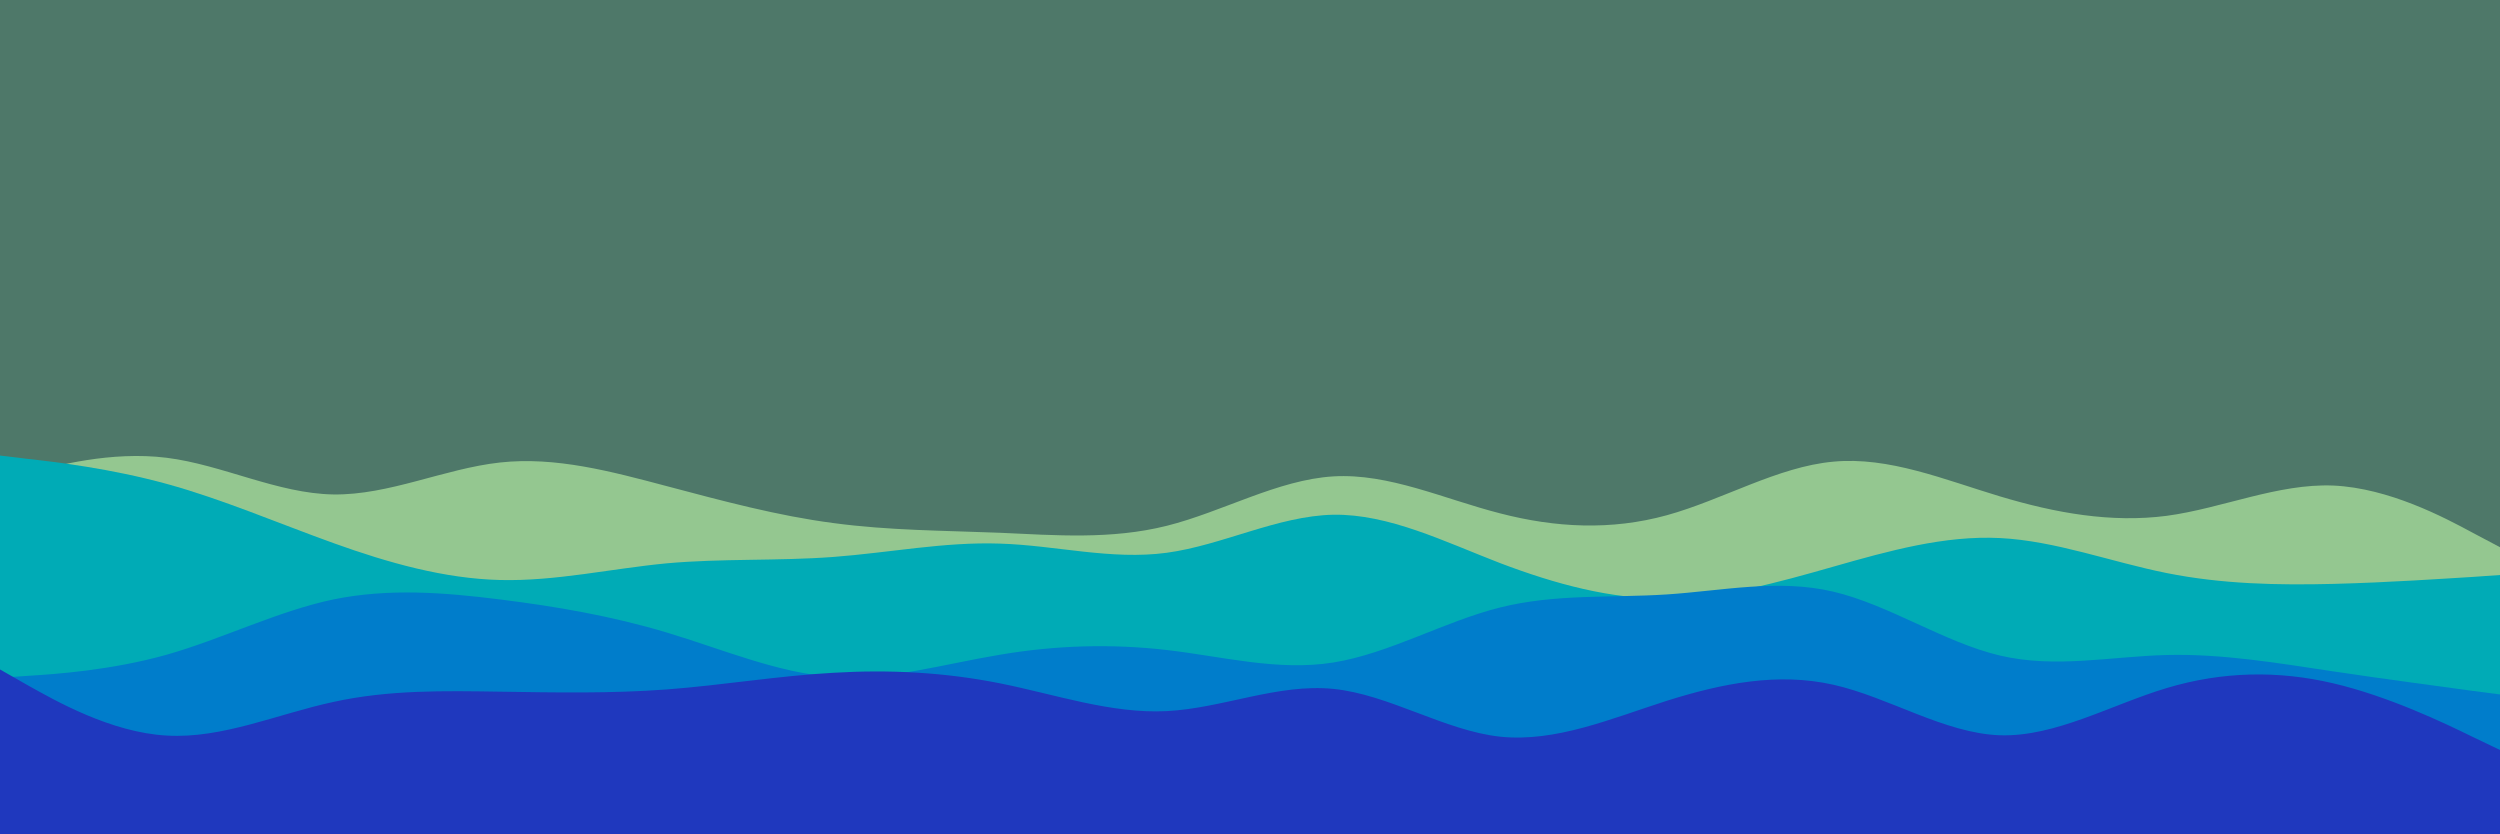
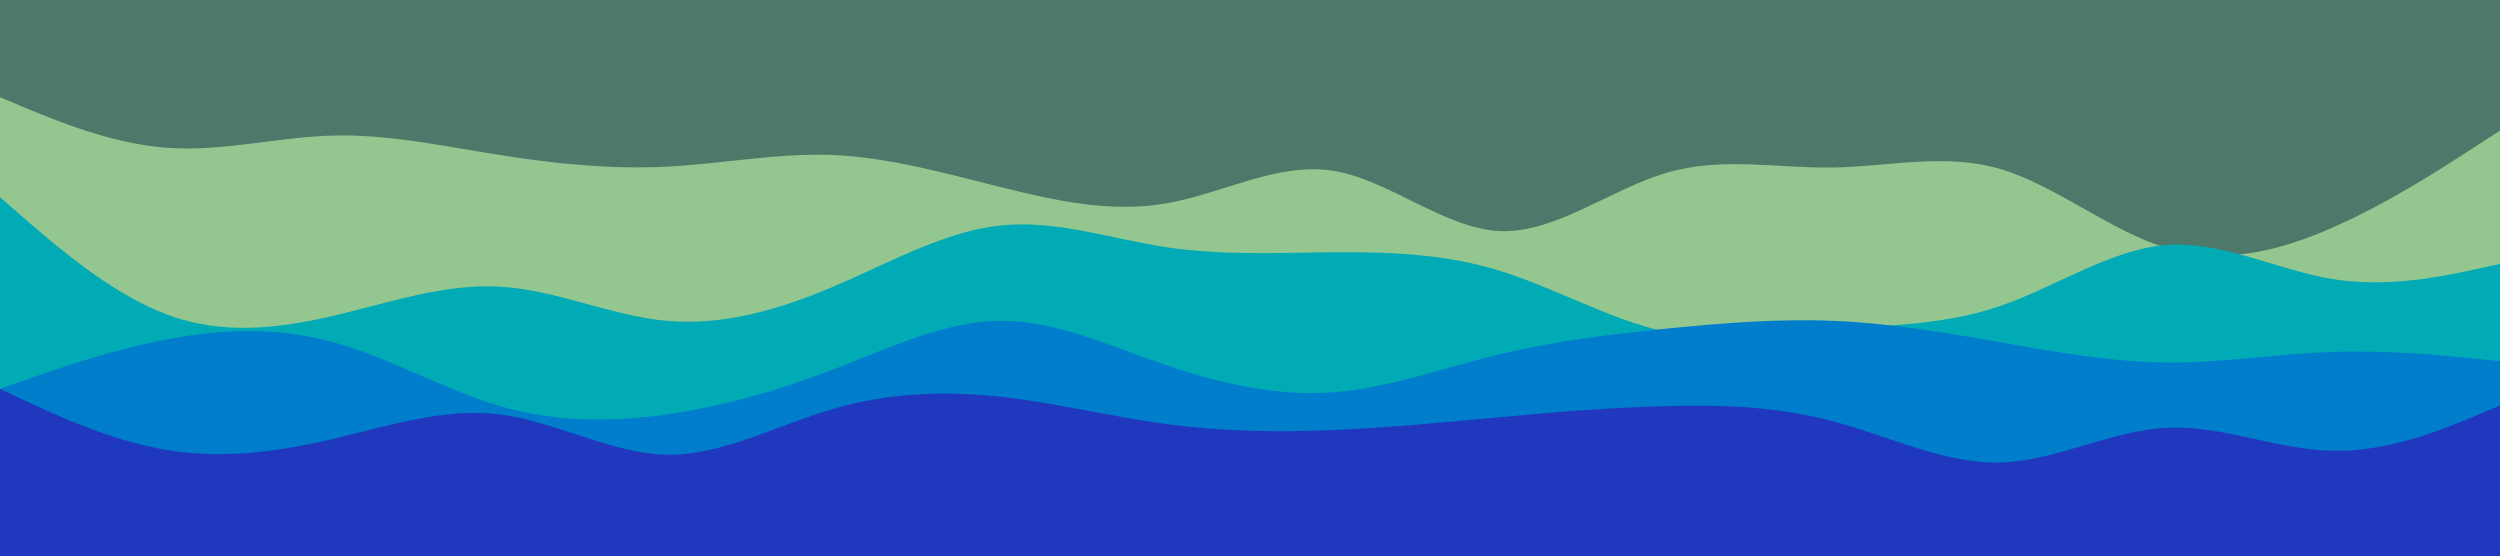
- <svg xmlns="http://www.w3.org/2000/svg" id="visual" viewBox="0 0 900 300" width="900" height="300" version="1.1">
-   <rect x="0" y="0" width="900" height="300" fill="#4e7869" />
-   <path d="M0 173L10 170.3C20 167.7 40 162.3 60 164.8C80 167.3 100 177.7 120 178C140 178.3 160 168.7 180 166.5C200 164.3 220 169.7 240 175C260 180.3 280 185.7 300 188.3C320 191 340 191 360 191.8C380 192.7 400 194.3 420 189.3C440 184.3 460 172.7 480 171.5C500 170.3 520 179.7 540 184.8C560 190 580 191 600 185.5C620 180 640 168 660 166.2C680 164.3 700 172.7 720 178.7C740 184.7 760 188.3 780 185.7C800 183 820 174 840 174.8C860 175.7 880 186.3 890 191.7L900 197L900 301L890 301C880 301 860 301 840 301C820 301 800 301 780 301C760 301 740 301 720 301C700 301 680 301 660 301C640 301 620 301 600 301C580 301 560 301 540 301C520 301 500 301 480 301C460 301 440 301 420 301C400 301 380 301 360 301C340 301 320 301 300 301C280 301 260 301 240 301C220 301 200 301 180 301C160 301 140 301 120 301C100 301 80 301 60 301C40 301 20 301 10 301L0 301Z" fill="#94c790" />
-   <path d="M0 164L10 165.2C20 166.3 40 168.7 60 174.2C80 179.7 100 188.3 120 195.5C140 202.7 160 208.3 180 208.8C200 209.3 220 204.7 240 202.8C260 201 280 202 300 200.5C320 199 340 195 360 195.7C380 196.3 400 201.7 420 199C440 196.3 460 185.7 480 185.3C500 185 520 195 540 202.7C560 210.3 580 215.7 600 215.5C620 215.3 640 209.7 660 204C680 198.3 700 192.7 720 193.7C740 194.7 760 202.3 780 206.3C800 210.3 820 210.7 840 210.2C860 209.7 880 208.3 890 207.7L900 207L900 301L890 301C880 301 860 301 840 301C820 301 800 301 780 301C760 301 740 301 720 301C700 301 680 301 660 301C640 301 620 301 600 301C580 301 560 301 540 301C520 301 500 301 480 301C460 301 440 301 420 301C400 301 380 301 360 301C340 301 320 301 300 301C280 301 260 301 240 301C220 301 200 301 180 301C160 301 140 301 120 301C100 301 80 301 60 301C40 301 20 301 10 301L0 301Z" fill="#00abb6" />
-   <path d="M0 244L10 243.3C20 242.7 40 241.3 60 235.7C80 230 100 220 120 215.8C140 211.7 160 213.3 180 215.8C200 218.3 220 221.7 240 227.7C260 233.7 280 242.3 300 243.7C320 245 340 239 360 235.7C380 232.3 400 231.7 420 234C440 236.3 460 241.7 480 238.5C500 235.3 520 223.7 540 218.7C560 213.7 580 215.3 600 214C620 212.7 640 208.3 660 213C680 217.7 700 231.3 720 236C740 240.7 760 236.3 780 235.8C800 235.3 820 238.7 840 241.7C860 244.7 880 247.3 890 248.7L900 250L900 301L890 301C880 301 860 301 840 301C820 301 800 301 780 301C760 301 740 301 720 301C700 301 680 301 660 301C640 301 620 301 600 301C580 301 560 301 540 301C520 301 500 301 480 301C460 301 440 301 420 301C400 301 380 301 360 301C340 301 320 301 300 301C280 301 260 301 240 301C220 301 200 301 180 301C160 301 140 301 120 301C100 301 80 301 60 301C40 301 20 301 10 301L0 301Z" fill="#007dcb" />
-   <path d="M0 241L10 246.7C20 252.3 40 263.7 60 264.8C80 266 100 257 120 252.7C140 248.3 160 248.7 180 249C200 249.3 220 249.7 240 248.2C260 246.7 280 243.3 300 242.2C320 241 340 242 360 246C380 250 400 257 420 256C440 255 460 246 480 248C500 250 520 263 540 265.2C560 267.3 580 258.7 600 252.3C620 246 640 242 660 246.5C680 251 700 264 720 264.7C740 265.3 760 253.7 780 247.7C800 241.7 820 241.3 840 246C860 250.7 880 260.3 890 265.2L900 270L900 301L890 301C880 301 860 301 840 301C820 301 800 301 780 301C760 301 740 301 720 301C700 301 680 301 660 301C640 301 620 301 600 301C580 301 560 301 540 301C520 301 500 301 480 301C460 301 440 301 420 301C400 301 380 301 360 301C340 301 320 301 300 301C280 301 260 301 240 301C220 301 200 301 180 301C160 301 140 301 120 301C100 301 80 301 60 301C40 301 20 301 10 301L0 301Z" fill="#1f38be" />
+ <svg xmlns="http://www.w3.org/2000/svg" id="visual" viewBox="0 0 900 200" width="900" height="200" version="1.1">
+   <rect x="0" y="0" width="900" height="200" fill="#4e7869" />
+   <path d="M0 35L10 39.2C20 43.3 40 51.7 60 53.2C80 54.7 100 49.3 120 48.8C140 48.3 160 52.7 180 55.8C200 59 220 61 240 60C260 59 280 55 300 55.8C320 56.7 340 62.3 360 67.3C380 72.3 400 76.7 420 73.2C440 69.7 460 58.3 480 61.5C500 64.7 520 82.3 540 83.2C560 84 580 68 600 62.2C620 56.3 640 60.7 660 60.3C680 60 700 55 720 60.8C740 66.7 760 83.3 780 89.3C800 95.3 820 90.7 840 81.8C860 73 880 60 890 53.5L900 47L900 201L890 201C880 201 860 201 840 201C820 201 800 201 780 201C760 201 740 201 720 201C700 201 680 201 660 201C640 201 620 201 600 201C580 201 560 201 540 201C520 201 500 201 480 201C460 201 440 201 420 201C400 201 380 201 360 201C340 201 320 201 300 201C280 201 260 201 240 201C220 201 200 201 180 201C160 201 140 201 120 201C100 201 80 201 60 201C40 201 20 201 10 201L0 201Z" fill="#94c790" />
+   <path d="M0 71L10 79.7C20 88.3 40 105.7 60 113.2C80 120.7 100 118.3 120 113.7C140 109 160 102 180 103.2C200 104.3 220 113.7 240 115.5C260 117.3 280 111.7 300 103.2C320 94.7 340 83.3 360 81.2C380 79 400 86 420 89C440 92 460 91 480 90.8C500 90.7 520 91.3 540 97.5C560 103.7 580 115.3 600 119.5C620 123.7 640 120.3 660 118.7C680 117 700 117 720 110.2C740 103.3 760 89.7 780 88.2C800 86.7 820 97.3 840 100.5C860 103.7 880 99.3 890 97.2L900 95L900 201L890 201C880 201 860 201 840 201C820 201 800 201 780 201C760 201 740 201 720 201C700 201 680 201 660 201C640 201 620 201 600 201C580 201 560 201 540 201C520 201 500 201 480 201C460 201 440 201 420 201C400 201 380 201 360 201C340 201 320 201 300 201C280 201 260 201 240 201C220 201 200 201 180 201C160 201 140 201 120 201C100 201 80 201 60 201C40 201 20 201 10 201L0 201Z" fill="#00abb6" />
+   <path d="M0 140L10 136.5C20 133 40 126 60 122.2C80 118.3 100 117.7 120 123.2C140 128.7 160 140.3 180 146.2C200 152 220 152 240 149.2C260 146.3 280 140.7 300 133C320 125.3 340 115.7 360 115.5C380 115.3 400 124.7 420 131.5C440 138.3 460 142.7 480 141.2C500 139.7 520 132.3 540 127.5C560 122.7 580 120.3 600 118.3C620 116.3 640 114.7 660 115.5C680 116.3 700 119.7 720 123.2C740 126.7 760 130.3 780 130.5C800 130.7 820 127.3 840 126.7C860 126 880 128 890 129L900 130L900 201L890 201C880 201 860 201 840 201C820 201 800 201 780 201C760 201 740 201 720 201C700 201 680 201 660 201C640 201 620 201 600 201C580 201 560 201 540 201C520 201 500 201 480 201C460 201 440 201 420 201C400 201 380 201 360 201C340 201 320 201 300 201C280 201 260 201 240 201C220 201 200 201 180 201C160 201 140 201 120 201C100 201 80 201 60 201C40 201 20 201 10 201L0 201Z" fill="#007dcb" />
+   <path d="M0 140L10 144.7C20 149.3 40 158.7 60 162C80 165.3 100 162.7 120 158C140 153.3 160 146.7 180 149.2C200 151.7 220 163.3 240 163.7C260 164 280 153 300 147.2C320 141.3 340 140.7 360 142.8C380 145 400 150 420 152.7C440 155.3 460 155.7 480 154.8C500 154 520 152 540 150.2C560 148.3 580 146.7 600 146.2C620 145.7 640 146.3 660 151.7C680 157 700 167 720 166.5C740 166 760 155 780 154C800 153 820 162 840 162.3C860 162.7 880 154.3 890 150.2L900 146L900 201L890 201C880 201 860 201 840 201C820 201 800 201 780 201C760 201 740 201 720 201C700 201 680 201 660 201C640 201 620 201 600 201C580 201 560 201 540 201C520 201 500 201 480 201C460 201 440 201 420 201C400 201 380 201 360 201C340 201 320 201 300 201C280 201 260 201 240 201C220 201 200 201 180 201C160 201 140 201 120 201C100 201 80 201 60 201C40 201 20 201 10 201L0 201Z" fill="#1f38be" />
</svg>
